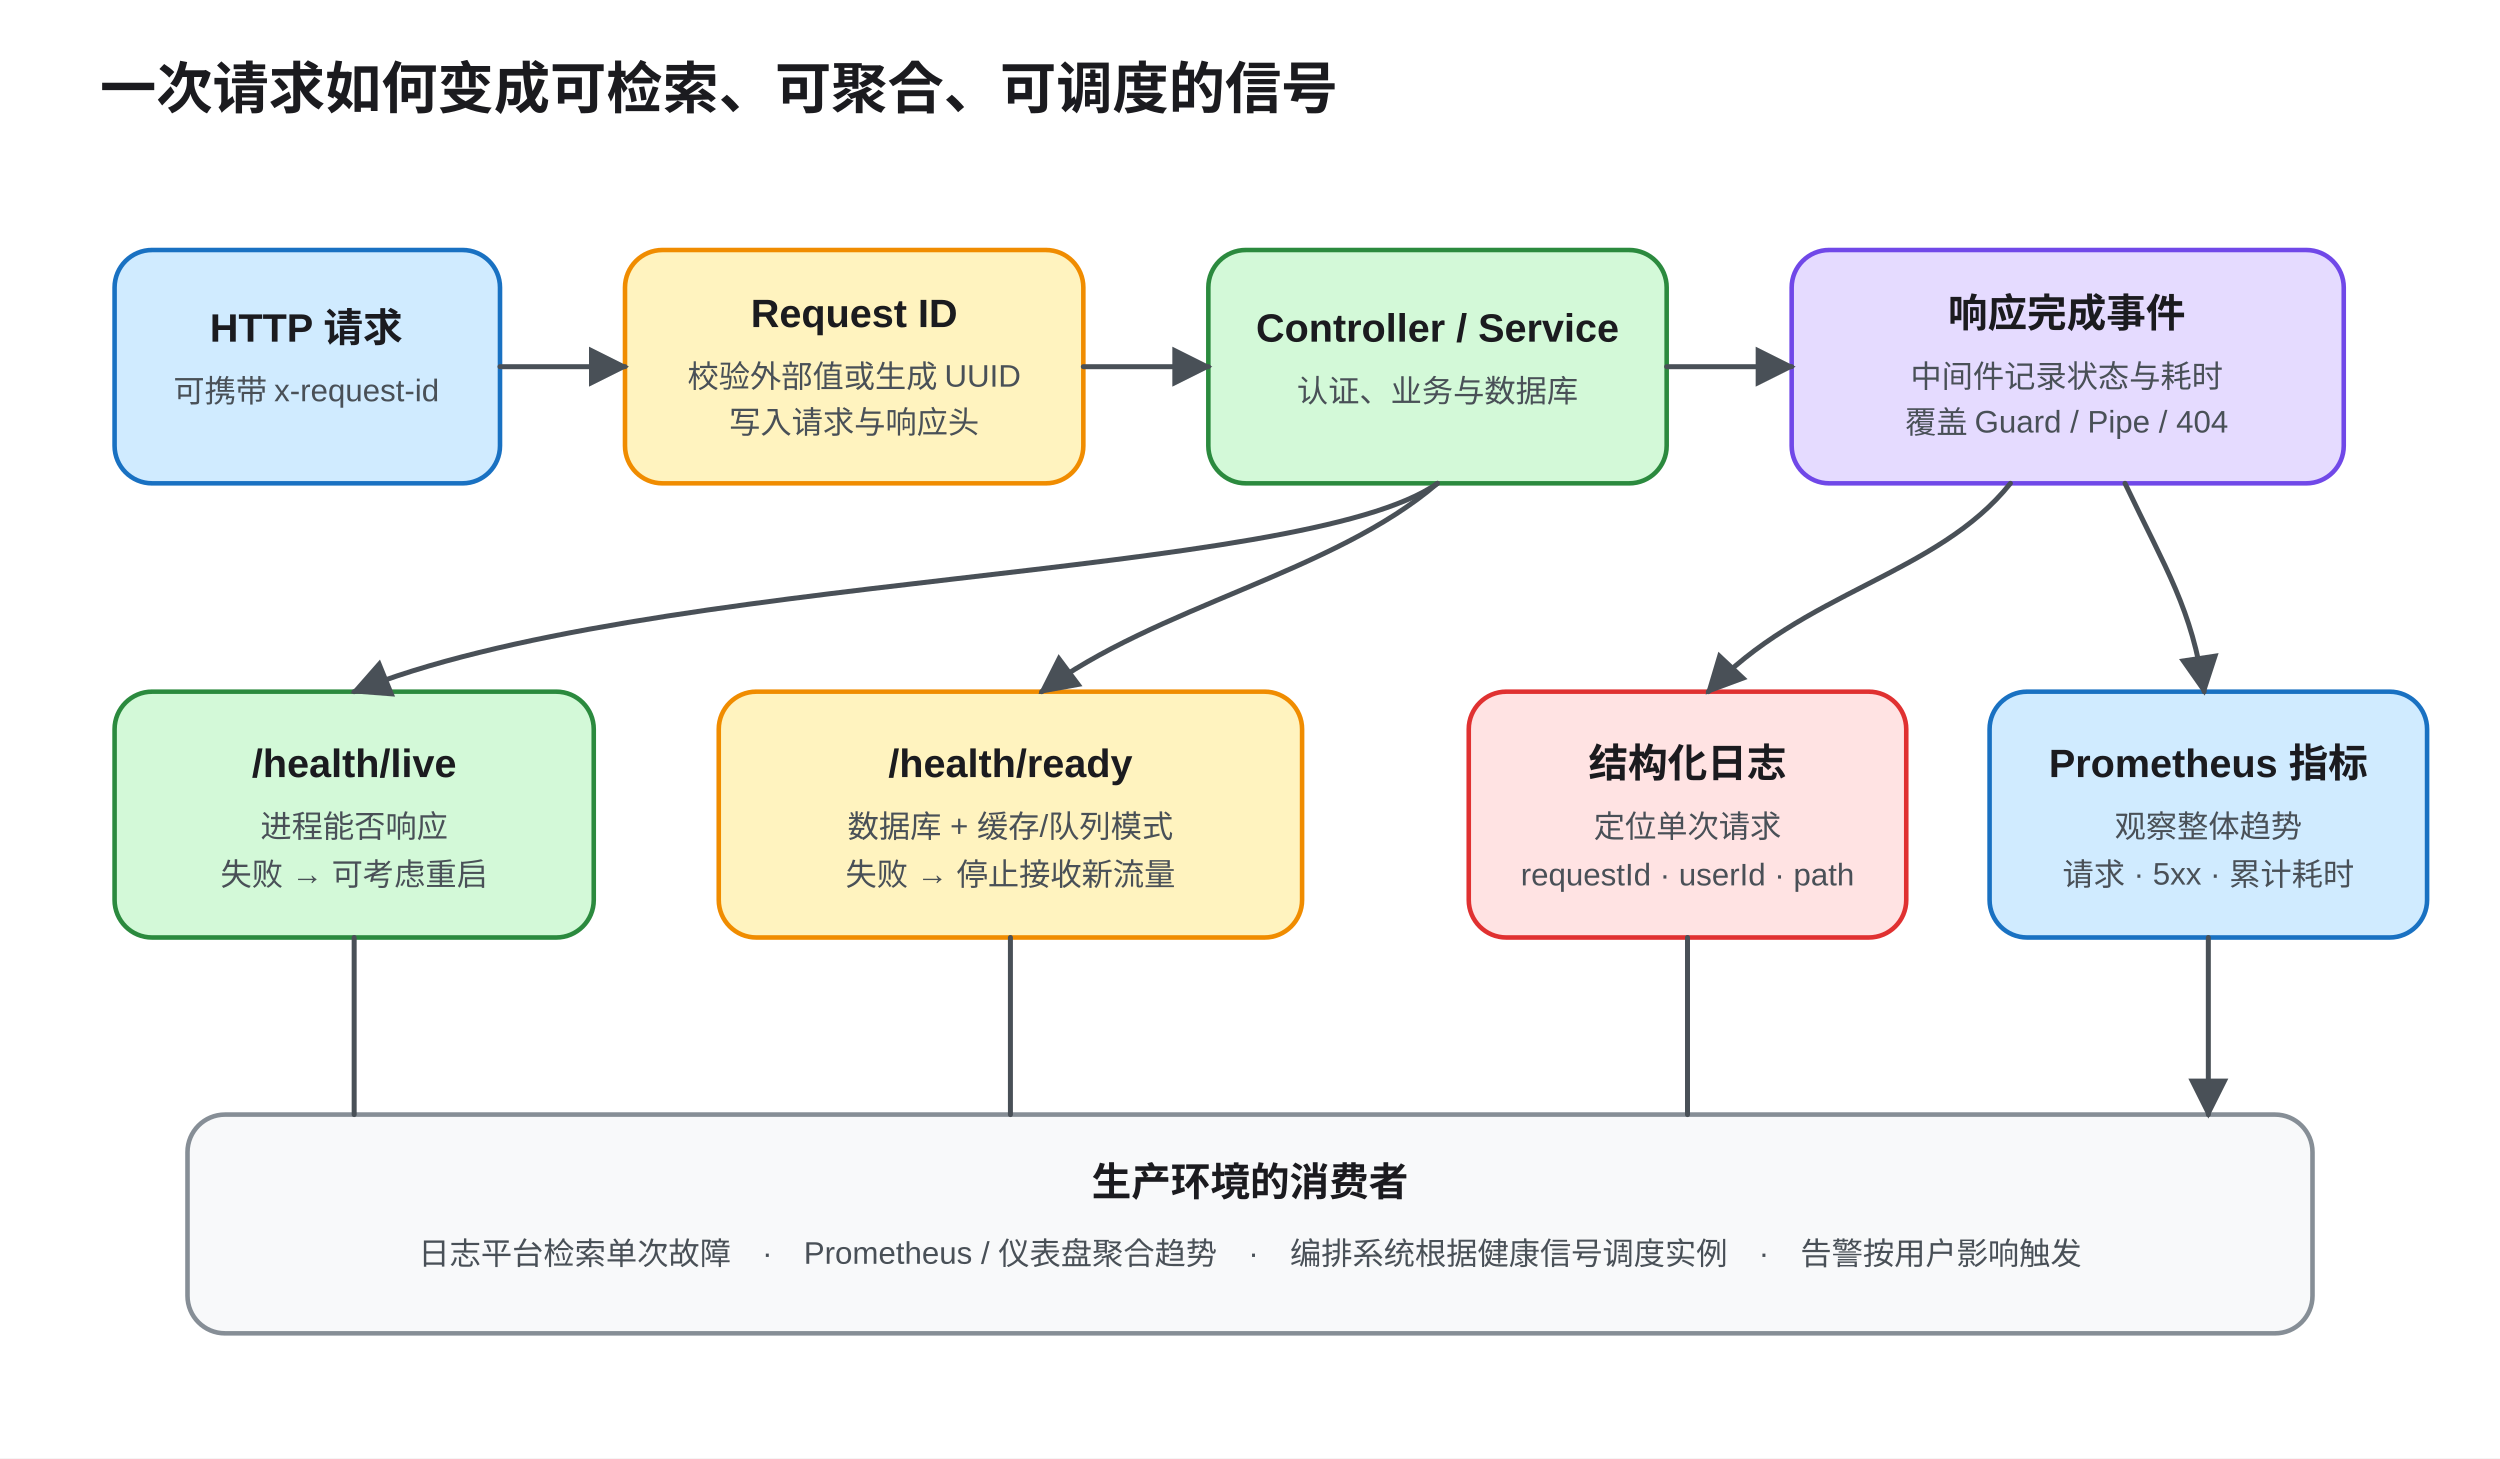
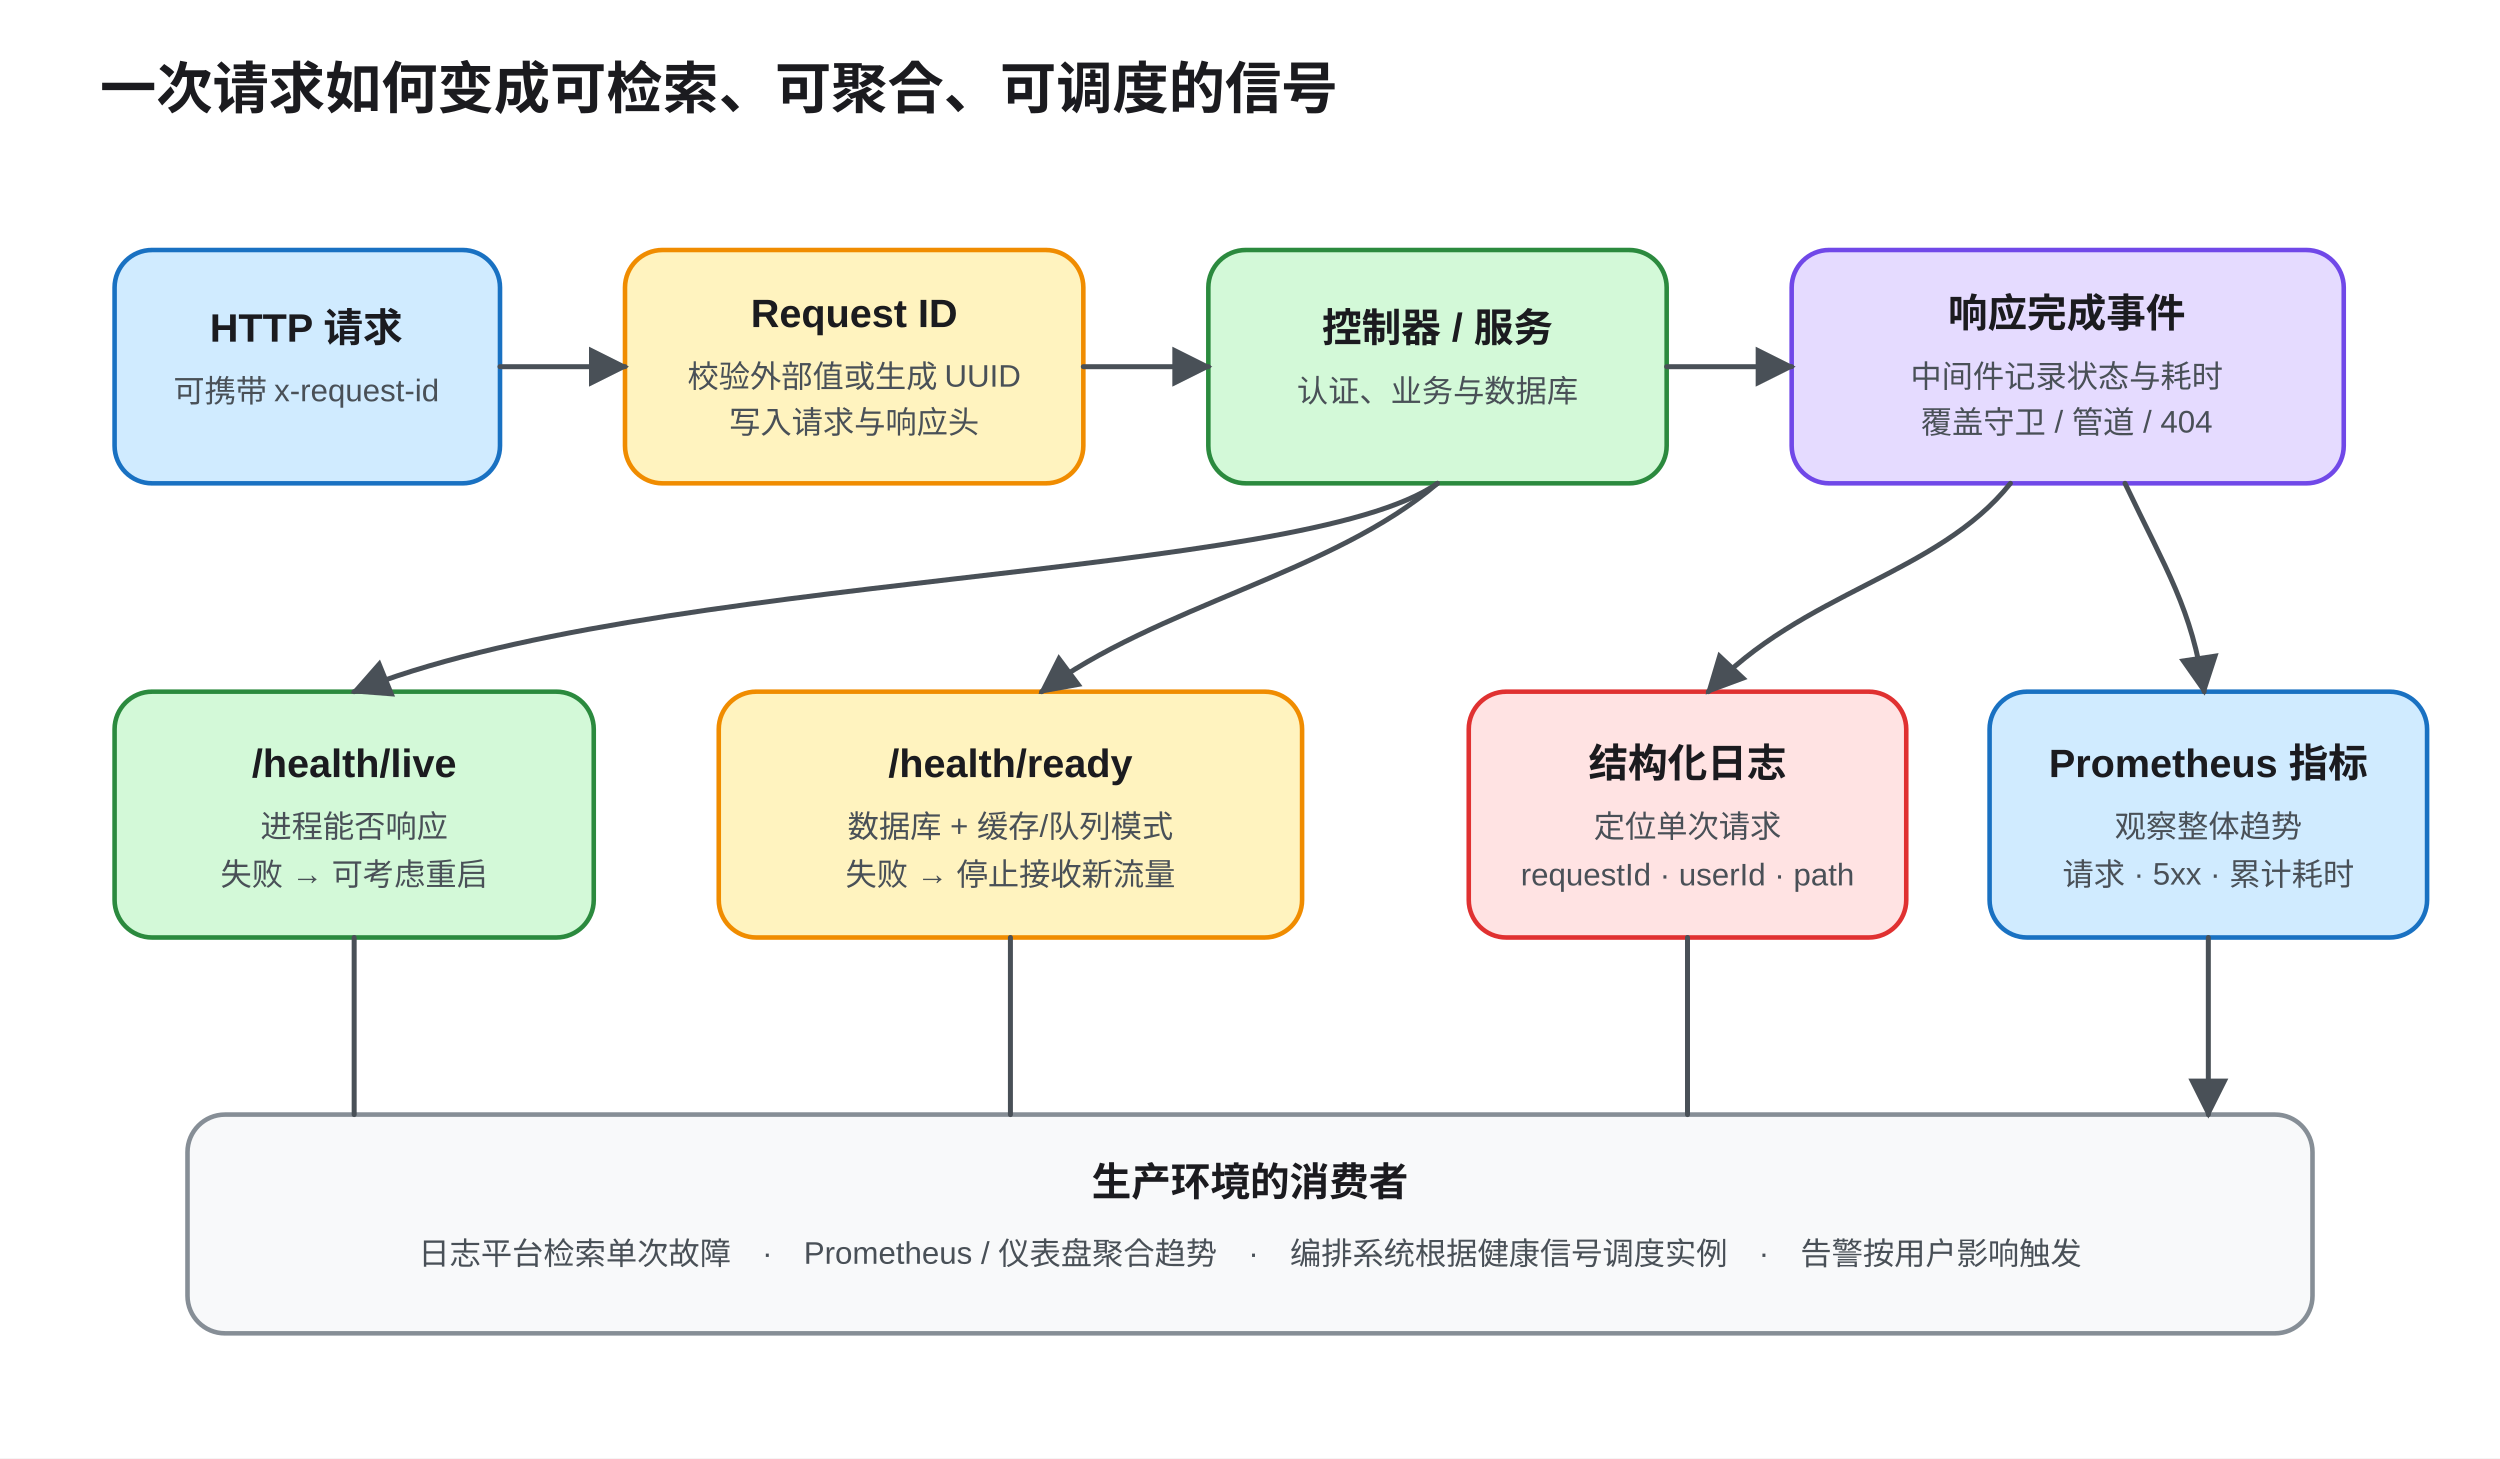
<svg xmlns="http://www.w3.org/2000/svg" viewBox="0 0 1200 700" role="img" aria-labelledby="title desc">
  <defs>
    <style>text{font-family:'Kaiti SC','KaiTi',Arial,sans-serif;fill:#1b1b1f}.t{font-size:27px;font-weight:700}.h{font-size:19px;font-weight:700}.n{font-size:15px;fill:#495057}.box{stroke-width:2.2;rx:18}.arrow{fill:none;stroke:#495057;stroke-width:2.4;stroke-linecap:round;stroke-linejoin:round;marker-end:url(#arrow)}</style>
    <marker id="arrow" viewBox="0 0 10 10" refX="9" refY="5" markerWidth="8" markerHeight="8" orient="auto">
      <path d="M0 0L10 5L0 10Z" fill="#495057" />
    </marker>
  </defs>
  <rect width="1200" height="700" fill="#fff" />
  <text x="48" y="52" class="t">一次请求如何变成可检索、可聚合、可调度的信号</text>
  <rect x="55" y="120" width="185" height="112" fill="#d0ebff" stroke="#1971c2" class="box" />
  <text x="147" y="164" text-anchor="middle" class="h">HTTP 请求</text>
  <text x="147" y="193" text-anchor="middle" class="n">可携带 x-request-id</text>
  <rect x="300" y="120" width="220" height="112" fill="#fff3bf" stroke="#f08c00" class="box" />
  <text x="410" y="157" text-anchor="middle" class="h">Request ID</text>
  <text x="410" y="186" text-anchor="middle" class="n">校验外部值或生成 UUID</text>
  <text x="410" y="208" text-anchor="middle" class="n">写入请求与响应头</text>
  <rect x="580" y="120" width="220" height="112" fill="#d3f9d8" stroke="#2b8a3e" class="box" />
-   <text x="690" y="164" text-anchor="middle" class="h">Controller / Service</text>
+   <text x="690" y="164" text-anchor="middle" class="h">控制器 / 服务</text>
  <text x="690" y="193" text-anchor="middle" class="n">认证、业务与数据库</text>
  <rect x="860" y="120" width="265" height="112" fill="#e5dbff" stroke="#7048e8" class="box" />
  <text x="992" y="157" text-anchor="middle" class="h">响应完成事件</text>
  <text x="992" y="186" text-anchor="middle" class="n">中间件记录状态与耗时</text>
-   <text x="992" y="208" text-anchor="middle" class="n">覆盖 Guard / Pipe / 404</text>
+   <text x="992" y="208" text-anchor="middle" class="n">覆盖守卫 / 管道 / 404</text>
  <path d="M240 176H300" class="arrow" />
  <path d="M520 176H580" class="arrow" />
  <path d="M800 176H860" class="arrow" />
  <rect x="705" y="332" width="210" height="118" fill="#ffe3e3" stroke="#e03131" class="box" />
  <text x="810" y="373" text-anchor="middle" class="h">结构化日志</text>
  <text x="810" y="402" text-anchor="middle" class="n">定位单次请求</text>
  <text x="810" y="425" text-anchor="middle" class="n">requestId · userId · path</text>
  <rect x="955" y="332" width="210" height="118" fill="#d0ebff" stroke="#1971c2" class="box" />
  <text x="1060" y="373" text-anchor="middle" class="h">Prometheus 指标</text>
  <text x="1060" y="402" text-anchor="middle" class="n">观察整体趋势</text>
  <text x="1060" y="425" text-anchor="middle" class="n">请求 · 5xx · 累计耗时</text>
  <path d="M965 232C930 276 865 284 820 332" class="arrow" />
  <path d="M1020 232C1040 274 1052 292 1058 332" class="arrow" />
  <rect x="55" y="332" width="230" height="118" fill="#d3f9d8" stroke="#2b8a3e" class="box" />
  <text x="170" y="373" text-anchor="middle" class="h">/health/live</text>
  <text x="170" y="402" text-anchor="middle" class="n">进程能否响应</text>
  <text x="170" y="425" text-anchor="middle" class="n">失败 → 可考虑重启</text>
  <rect x="345" y="332" width="280" height="118" fill="#fff3bf" stroke="#f08c00" class="box" />
  <text x="485" y="373" text-anchor="middle" class="h">/health/ready</text>
  <text x="485" y="402" text-anchor="middle" class="n">数据库 + 缓存/队列模式</text>
  <text x="485" y="425" text-anchor="middle" class="n">失败 → 停止接收新流量</text>
  <path d="M690 232C625 278 310 275 170 332" class="arrow" />
  <path d="M690 232C640 275 555 291 500 332" class="arrow" />
  <rect x="90" y="535" width="1020" height="105" fill="#f8f9fa" stroke="#868e96" class="box" />
  <text x="600" y="574" text-anchor="middle" class="h">生产环境的消费者</text>
  <text x="600" y="607" text-anchor="middle" class="n">日志平台检索单次故障　·　Prometheus / 仪表盘聚合趋势　·　编排系统根据健康信号调度实例　·　告警按用户影响触发</text>
  <path d="M170 450V535M485 450V535M810 450V535M1060 450V535" class="arrow" />
</svg>
